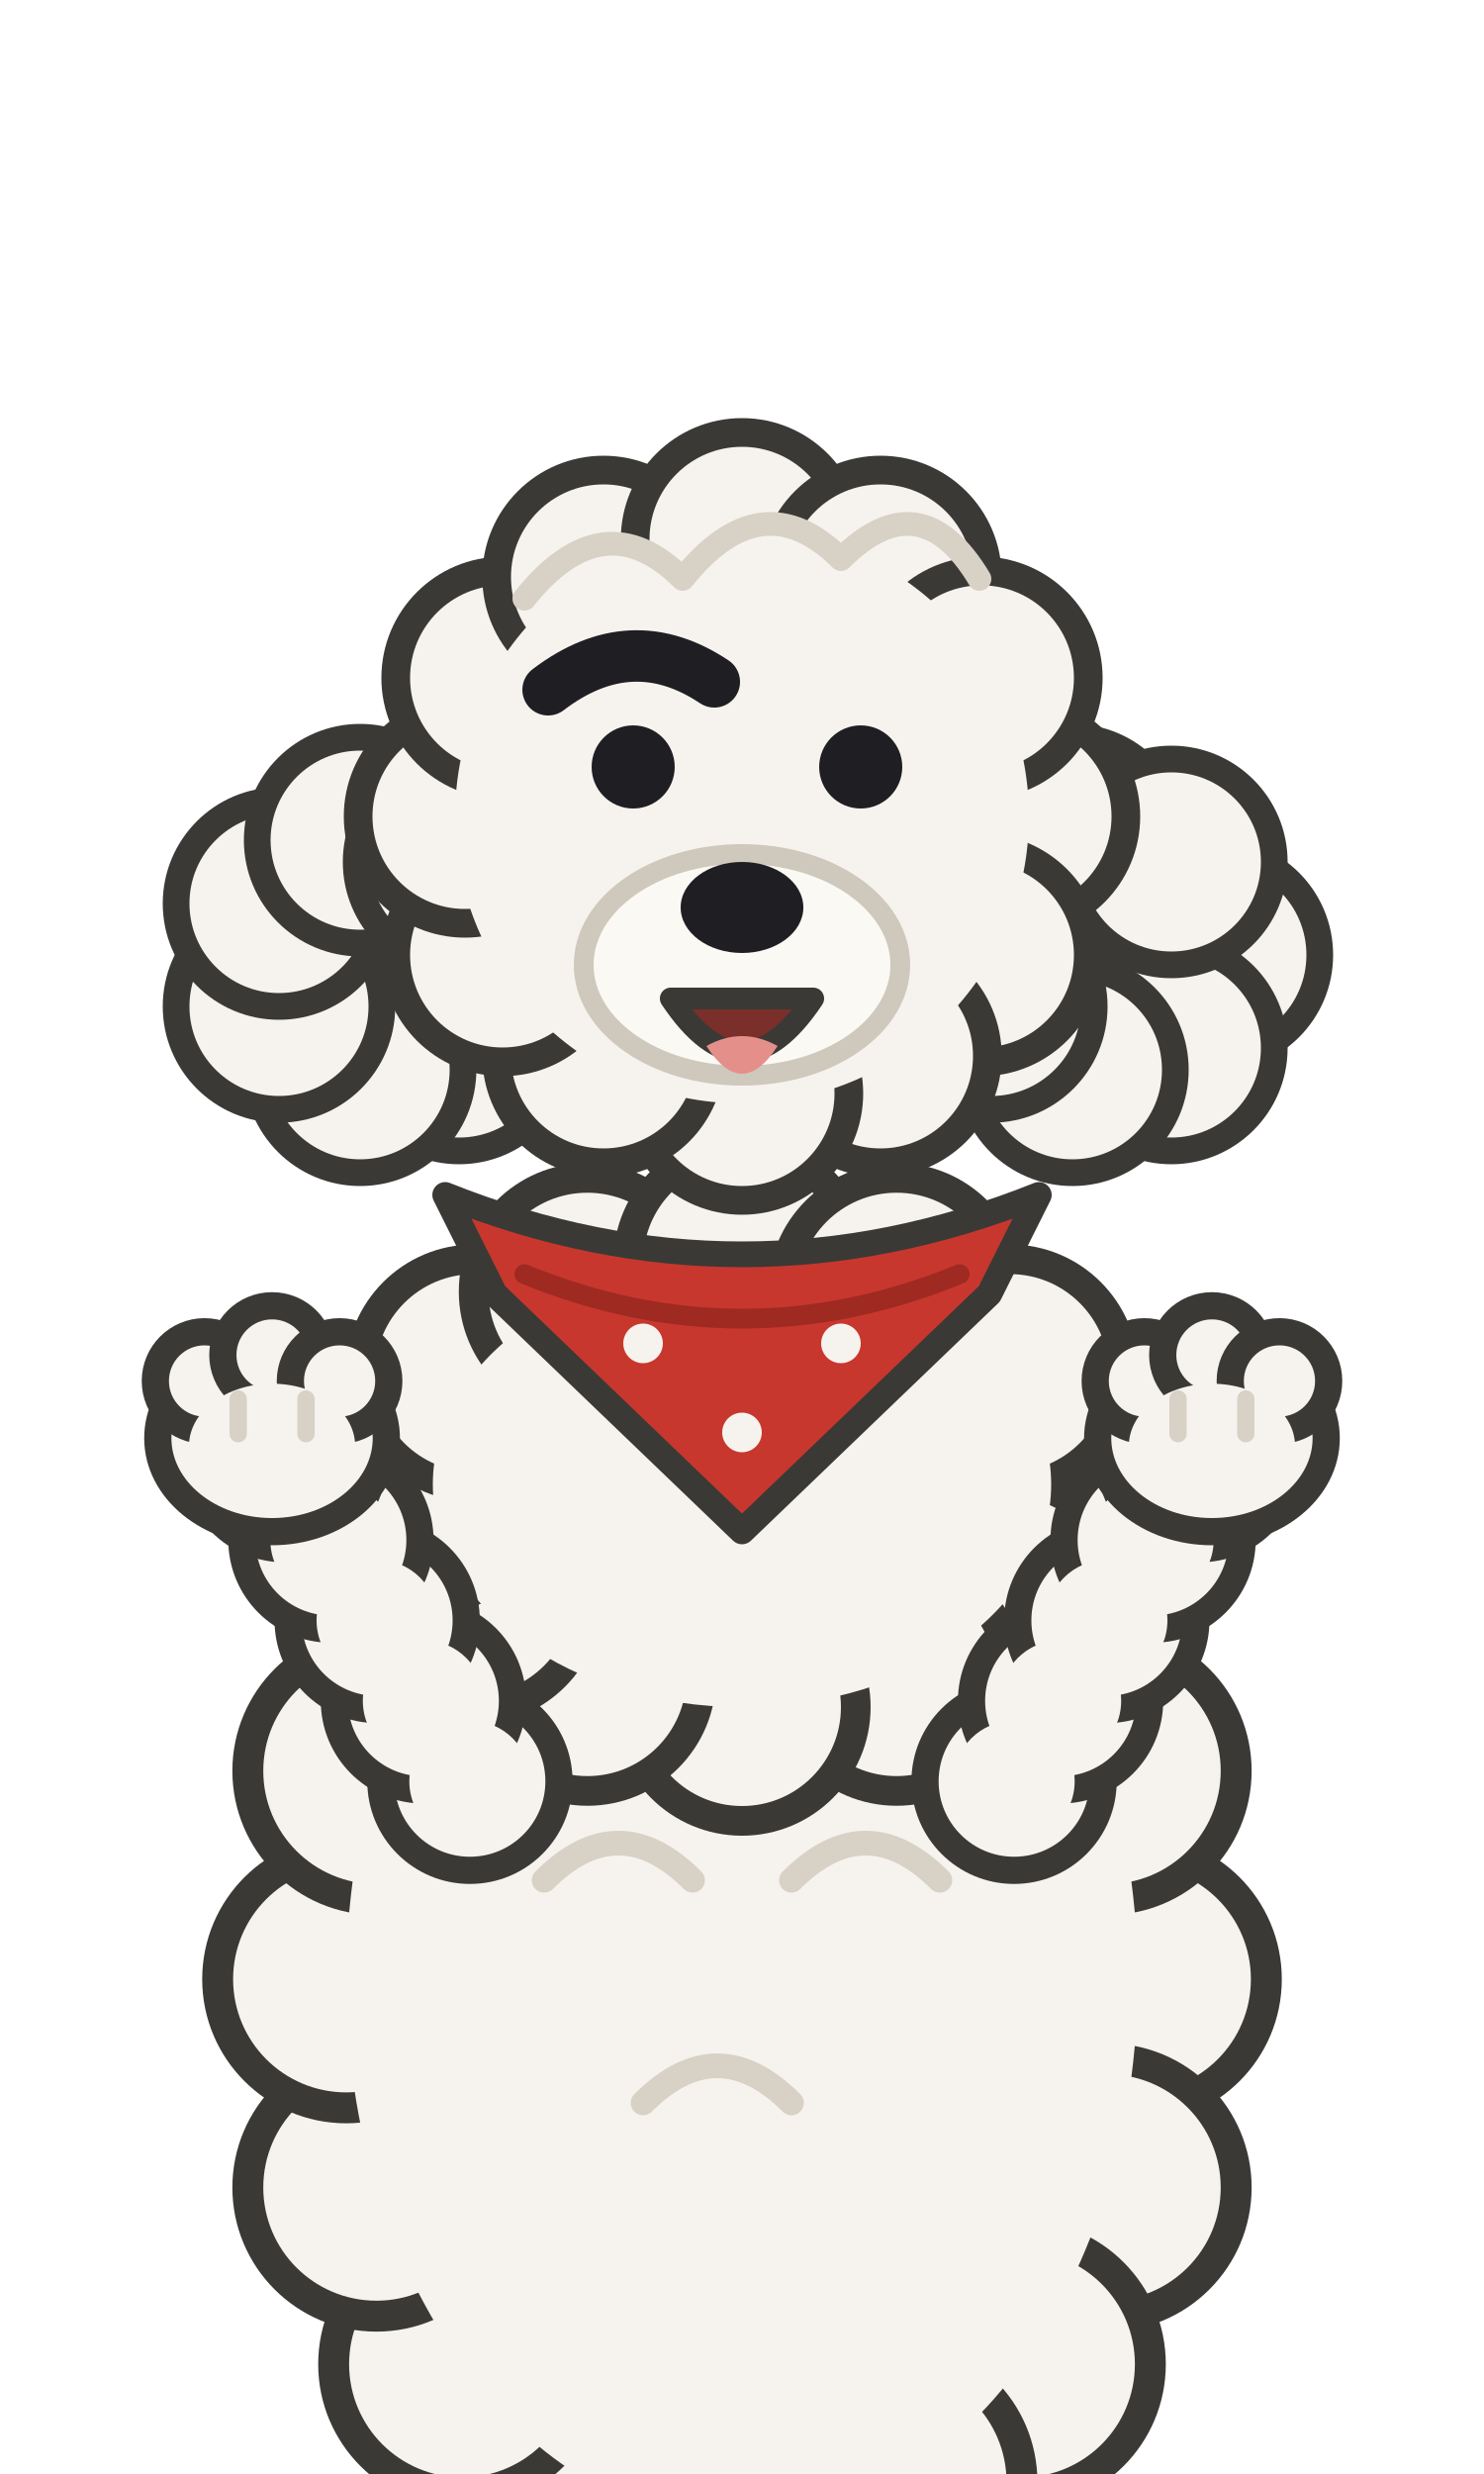
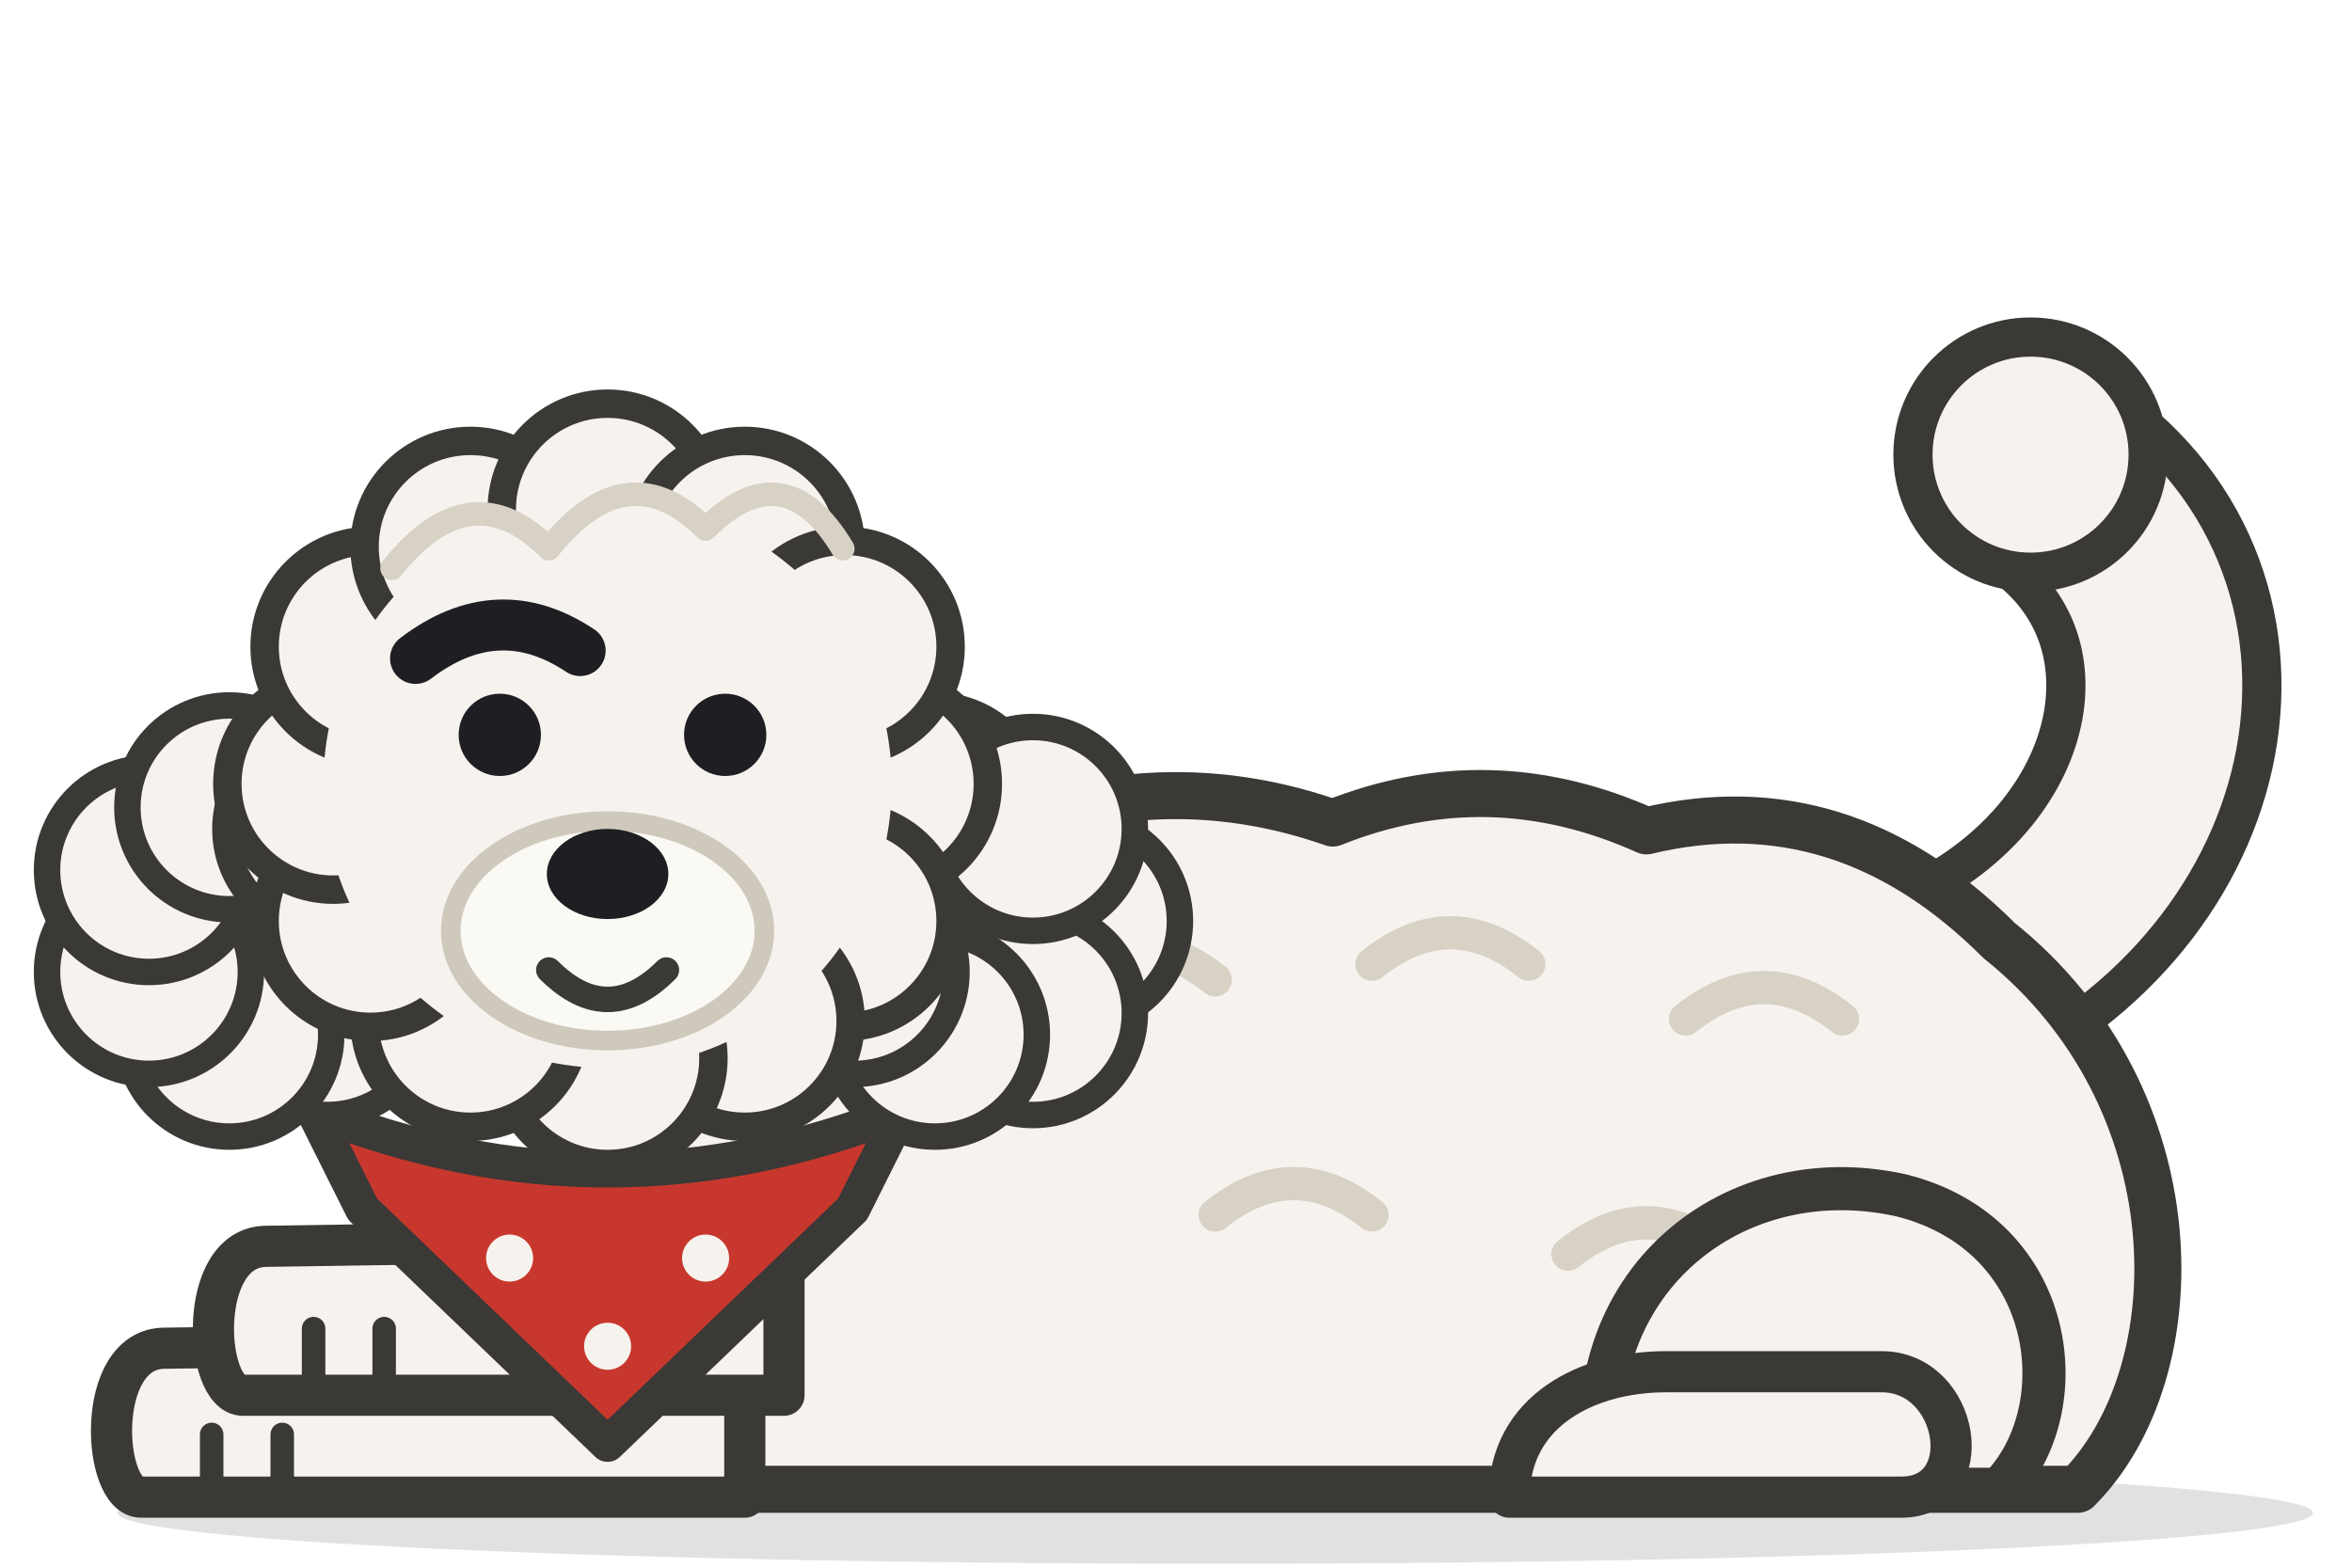
- <svg xmlns="http://www.w3.org/2000/svg" viewBox="0 0 60 100" width="600" height="1000">
+ <svg xmlns="http://www.w3.org/2000/svg" viewBox="0 0 60 40" width="900" height="600">
  <g class="pet-dog" stroke-linejoin="round" stroke-linecap="round">
-     <g stroke="#3a3936" stroke-width="1.25">
-       <circle cx="46.00" cy="80.00" r="5.2" fill="#f6f3ee" />
-       <circle cx="44.78" cy="88.42" r="5.2" fill="#f6f3ee" />
-       <circle cx="41.31" cy="95.56" r="5.2" fill="#f6f3ee" />
-       <circle cx="36.12" cy="100.33" r="5.2" fill="#f6f3ee" />
-       <circle cx="30.00" cy="102.00" r="5.2" fill="#f6f3ee" />
-       <circle cx="23.88" cy="100.33" r="5.2" fill="#f6f3ee" />
-       <circle cx="18.69" cy="95.56" r="5.2" fill="#f6f3ee" />
-       <circle cx="15.22" cy="88.42" r="5.2" fill="#f6f3ee" />
-       <circle cx="14.00" cy="80.00" r="5.2" fill="#f6f3ee" />
-       <circle cx="15.22" cy="71.58" r="5.2" fill="#f6f3ee" />
-       <circle cx="18.69" cy="64.44" r="5.2" fill="#f6f3ee" />
-       <circle cx="23.88" cy="59.67" r="5.2" fill="#f6f3ee" />
-       <circle cx="30.00" cy="58.00" r="5.2" fill="#f6f3ee" />
-       <circle cx="36.12" cy="59.67" r="5.2" fill="#f6f3ee" />
-       <circle cx="41.31" cy="64.44" r="5.2" fill="#f6f3ee" />
-       <circle cx="44.78" cy="71.58" r="5.2" fill="#f6f3ee" />
+     <ellipse cx="31" cy="38.6" rx="28" ry="1.3" fill="#000" opacity=".12" />
+     <g class="dog-tail">
+       <path d="M50 25 C56 22 57 15 52 12" fill="none" stroke="#3a3936" stroke-width="6" />
+       <path d="M50 25 C56 22 57 15 52 12" fill="none" stroke="#f6f3ee" stroke-width="4" />
+       <circle cx="51.8" cy="11.6" r="3" fill="#f6f3ee" stroke="#3a3936" stroke-width="1" />
    </g>
-     <ellipse cx="30" cy="80" rx="16" ry="22" fill="#f6f3ee" />
-     <g stroke="#3a3936" stroke-width="1.2">
-       <circle cx="42.50" cy="60.00" r="4.6" fill="#f6f3ee" />
-       <circle cx="40.83" cy="64.50" r="4.6" fill="#f6f3ee" />
-       <circle cx="36.25" cy="67.79" r="4.6" fill="#f6f3ee" />
-       <circle cx="30.00" cy="69.00" r="4.6" fill="#f6f3ee" />
-       <circle cx="23.75" cy="67.79" r="4.6" fill="#f6f3ee" />
-       <circle cx="19.17" cy="64.50" r="4.6" fill="#f6f3ee" />
-       <circle cx="17.50" cy="60.00" r="4.6" fill="#f6f3ee" />
-       <circle cx="19.17" cy="55.50" r="4.6" fill="#f6f3ee" />
-       <circle cx="23.75" cy="52.21" r="4.6" fill="#f6f3ee" />
-       <circle cx="30.00" cy="51.00" r="4.6" fill="#f6f3ee" />
-       <circle cx="36.25" cy="52.21" r="4.6" fill="#f6f3ee" />
-       <circle cx="40.83" cy="55.50" r="4.6" fill="#f6f3ee" />
-     </g>
-     <ellipse cx="30" cy="60" rx="12.5" ry="9" fill="#f6f3ee" />
-     <path d="M22 76 q3 -3 6 0 M32 76 q3 -3 6 0 M26 85 q3 -3 6 0" fill="none" stroke="#d8d1c6" stroke-width="1" />
-     <g stroke="#3a3936" stroke-width="1.1" fill="#f6f3ee">
-       <circle cx="19.00" cy="72.00" r="3.6" />
-       <circle cx="17.12" cy="68.75" r="3.6" />
-       <circle cx="15.25" cy="65.50" r="3.6" />
-       <circle cx="13.38" cy="62.25" r="3.6" />
-       <circle cx="11.50" cy="59.00" r="3.6" />
-     </g>
-     <g fill="#f6f3ee">
-       <circle cx="19.00" cy="72.00" r="2.45" />
-       <circle cx="17.12" cy="68.75" r="2.45" />
-       <circle cx="15.25" cy="65.50" r="2.45" />
-       <circle cx="13.38" cy="62.25" r="2.45" />
-       <circle cx="11.50" cy="59.00" r="2.45" />
-     </g>
-     <g stroke="#3a3936" stroke-width="1.1" fill="#f6f3ee">
-       <circle cx="41.00" cy="72.00" r="3.6" />
-       <circle cx="42.88" cy="68.75" r="3.6" />
-       <circle cx="44.75" cy="65.50" r="3.6" />
-       <circle cx="46.62" cy="62.25" r="3.6" />
-       <circle cx="48.50" cy="59.00" r="3.6" />
-     </g>
-     <g fill="#f6f3ee">
-       <circle cx="41.00" cy="72.00" r="2.45" />
-       <circle cx="42.88" cy="68.75" r="2.45" />
-       <circle cx="44.75" cy="65.50" r="2.45" />
-       <circle cx="46.62" cy="62.25" r="2.45" />
-       <circle cx="48.50" cy="59.00" r="2.45" />
-     </g>
-     <g stroke="#3a3936" stroke-width="1.1" fill="#f6f3ee">
-       <ellipse cx="11" cy="58.13" rx="4.62" ry="3.78" />
-       <circle cx="8.27" cy="55.82" r="1.99" />
-       <circle cx="11.00" cy="54.77" r="1.99" />
-       <circle cx="13.73" cy="55.82" r="1.99" />
-       <ellipse cx="11" cy="58.45" rx="3.36" ry="2.52" stroke="none" />
-     </g>
-     <path d="M9.63 56.55 v1.4 M12.37 56.55 v1.4" stroke="#d8d1c6" stroke-width="0.7" fill="none" />
-     <g stroke="#3a3936" stroke-width="1.1" fill="#f6f3ee">
-       <ellipse cx="49" cy="58.13" rx="4.62" ry="3.78" />
-       <circle cx="46.27" cy="55.82" r="1.99" />
-       <circle cx="49.00" cy="54.77" r="1.99" />
-       <circle cx="51.73" cy="55.82" r="1.99" />
-       <ellipse cx="49" cy="58.45" rx="3.36" ry="2.52" stroke="none" />
-     </g>
-     <path d="M47.63 56.55 v1.4 M50.37 56.55 v1.4" stroke="#d8d1c6" stroke-width="0.7" fill="none" />
-     <g transform="translate(30 37.5) scale(0.8) translate(-561 -731)" stroke="#3a3936" stroke-width="1.3" stroke-linejoin="round">
+     <path d="M15 38 C13 30 17 22 26 21 Q30 19.6 34 21 Q38 19.4 42 21.2 Q47 20 51 24 C56 28 56 35 53 38 Z" fill="#f6f3ee" stroke="#3a3936" stroke-width="1.2" />
+     <path d="M27 25 q2 -1.6 4 0 M35 24.6 q2 -1.6 4 0 M43 26 q2 -1.6 4 0 M31 31 q2 -1.6 4 0 M40 32 q2 -1.6 4 0" fill="none" stroke="#d8d1c6" stroke-width="0.85" />
+     <path d="M41 38 C40 33 44 29.5 48.5 30.5 C52.5 31.5 53 36 51 38 Z" fill="#f6f3ee" stroke="#3a3936" stroke-width="1.1" />
+     <path d="M38.5 38.2 C38.5 36 40.5 35 42.5 35 L48 35 C50 35 50.5 38.2 48.5 38.2 Z" fill="#f6f3ee" stroke="#3a3936" stroke-width="1.05" />
+     <path d="M3.6 38.2 C2.6 38.2 2.4 34.4 4.2 34.4 L19 34.2 L19 38.2 Z" fill="#f6f3ee" stroke="#3a3936" stroke-width="1.05" />
+     <path d="M6.2 35.6 C5.2 35.6 5 31.8 6.8 31.8 L20 31.6 L20 35.6 Z" fill="#f6f3ee" stroke="#3a3936" stroke-width="1.05" />
+     <path d="M5.4 36.6 v1.4 M7.2 36.6 v1.4 M8 33.9 v1.4 M9.8 33.9 v1.4" stroke="#3a3936" stroke-width="0.6" fill="none" />
+     <g transform="translate(15.5 21.6) scale(0.5) translate(-561 -731)" stroke="#3a3936" stroke-width="1.8" stroke-linejoin="round">
      <path d="M546 744.5 Q561 750.5 576 744.5 L573.5 749.5 L561 761.5 L548.5 749.5 Z" fill="#c8372d" />
-       <path d="M550 748.5 Q561 753 572 748.5" fill="none" stroke="#9e2a22" stroke-width="1" />
-       <circle cx="556" cy="752" r="1" fill="#f6f3ee" stroke="none" />
-       <circle cx="566" cy="752" r="1" fill="#f6f3ee" stroke="none" />
-       <circle cx="561" cy="756.5" r="1" fill="#f6f3ee" stroke="none" />
+       <circle cx="556" cy="752" r="1.2" fill="#f6f3ee" stroke="none" />
+       <circle cx="566" cy="752" r="1.2" fill="#f6f3ee" stroke="none" />
+       <circle cx="561" cy="756.5" r="1.2" fill="#f6f3ee" stroke="none" />
    </g>
    <g class="dog-head">
-       <g transform="translate(30 33) scale(0.8) translate(-561 -731)">
+       <g transform="translate(15.5 20) scale(0.5) translate(-561 -731)">
        <g stroke="#3a3936" stroke-width="1.35">
          <circle cx="549.0" cy="738.0" r="5.2" fill="#f6f3ee" />
          <circle cx="546.7" cy="742.7" r="5.2" fill="#f6f3ee" />
          <circle cx="541.7" cy="743.8" r="5.2" fill="#f6f3ee" />
          <circle cx="537.6" cy="740.6" r="5.2" fill="#f6f3ee" />
          <circle cx="537.6" cy="735.4" r="5.2" fill="#f6f3ee" />
          <circle cx="541.7" cy="732.2" r="5.2" fill="#f6f3ee" />
          <circle cx="546.7" cy="733.3" r="5.2" fill="#f6f3ee" />
          <circle cx="585.0" cy="738.0" r="5.2" fill="#f6f3ee" />
          <circle cx="582.7" cy="742.7" r="5.2" fill="#f6f3ee" />
          <circle cx="577.7" cy="743.8" r="5.2" fill="#f6f3ee" />
          <circle cx="573.6" cy="740.6" r="5.2" fill="#f6f3ee" />
          <circle cx="573.6" cy="735.4" r="5.2" fill="#f6f3ee" />
          <circle cx="577.7" cy="732.2" r="5.2" fill="#f6f3ee" />
          <circle cx="582.7" cy="733.3" r="5.2" fill="#f6f3ee" />
        </g>
        <g stroke="#3a3936" stroke-width="1.45">
          <circle cx="575.0" cy="731.0" r="5.4" fill="#f6f3ee" />
          <circle cx="573.1" cy="738.0" r="5.4" fill="#f6f3ee" />
          <circle cx="568.0" cy="743.1" r="5.4" fill="#f6f3ee" />
          <circle cx="561.0" cy="745.0" r="5.4" fill="#f6f3ee" />
          <circle cx="554.0" cy="743.1" r="5.4" fill="#f6f3ee" />
          <circle cx="548.9" cy="738.0" r="5.4" fill="#f6f3ee" />
          <circle cx="547.0" cy="731.0" r="5.4" fill="#f6f3ee" />
          <circle cx="548.9" cy="724.0" r="5.4" fill="#f6f3ee" />
          <circle cx="554.0" cy="718.9" r="5.4" fill="#f6f3ee" />
          <circle cx="561.0" cy="717.0" r="5.4" fill="#f6f3ee" />
          <circle cx="568.0" cy="718.9" r="5.4" fill="#f6f3ee" />
          <circle cx="573.1" cy="724.0" r="5.4" fill="#f6f3ee" />
        </g>
        <circle cx="561" cy="731" r="14.5" fill="#f6f3ee" />
        <path d="M551.2 724.6 Q555.4 721.4 559.6 724.2" fill="none" stroke="#1f1e22" stroke-width="2.6" />
        <path d="M550 720 q4 -5 8 -1 q4 -5 8 -1 q4 -4 7 1" fill="none" stroke="#d8d1c6" stroke-width="1.2" />
        <g class="dog-eyes" style="transform-origin:561px 728.5px">
          <circle cx="555.5" cy="728.5" r="2.1" fill="#1f1e22" />
          <circle cx="567" cy="728.5" r="2.1" fill="#1f1e22" />
        </g>
        <ellipse cx="561" cy="738.5" rx="8" ry="5.6" fill="#fbf9f4" stroke="#cfc8bc" stroke-width="1" />
        <ellipse cx="561" cy="735.6" rx="3.1" ry="2.3" fill="#1f1e22" />
-         <path d="M557.4 740.2 Q561 745.6 564.6 740.2 Z" fill="#7a2f2a" stroke="#3a3936" stroke-width="1.1" />
-         <path d="M559.2 742.6 Q561 745.4 562.8 742.6 Q561 741.6 559.2 742.6 Z" fill="#e58f8a" stroke="none" />
+         <path d="M558 740.5 Q561 743.5 564 740.5" fill="none" stroke="#3a3936" stroke-width="1.3" />
      </g>
    </g>
  </g>
</svg>
